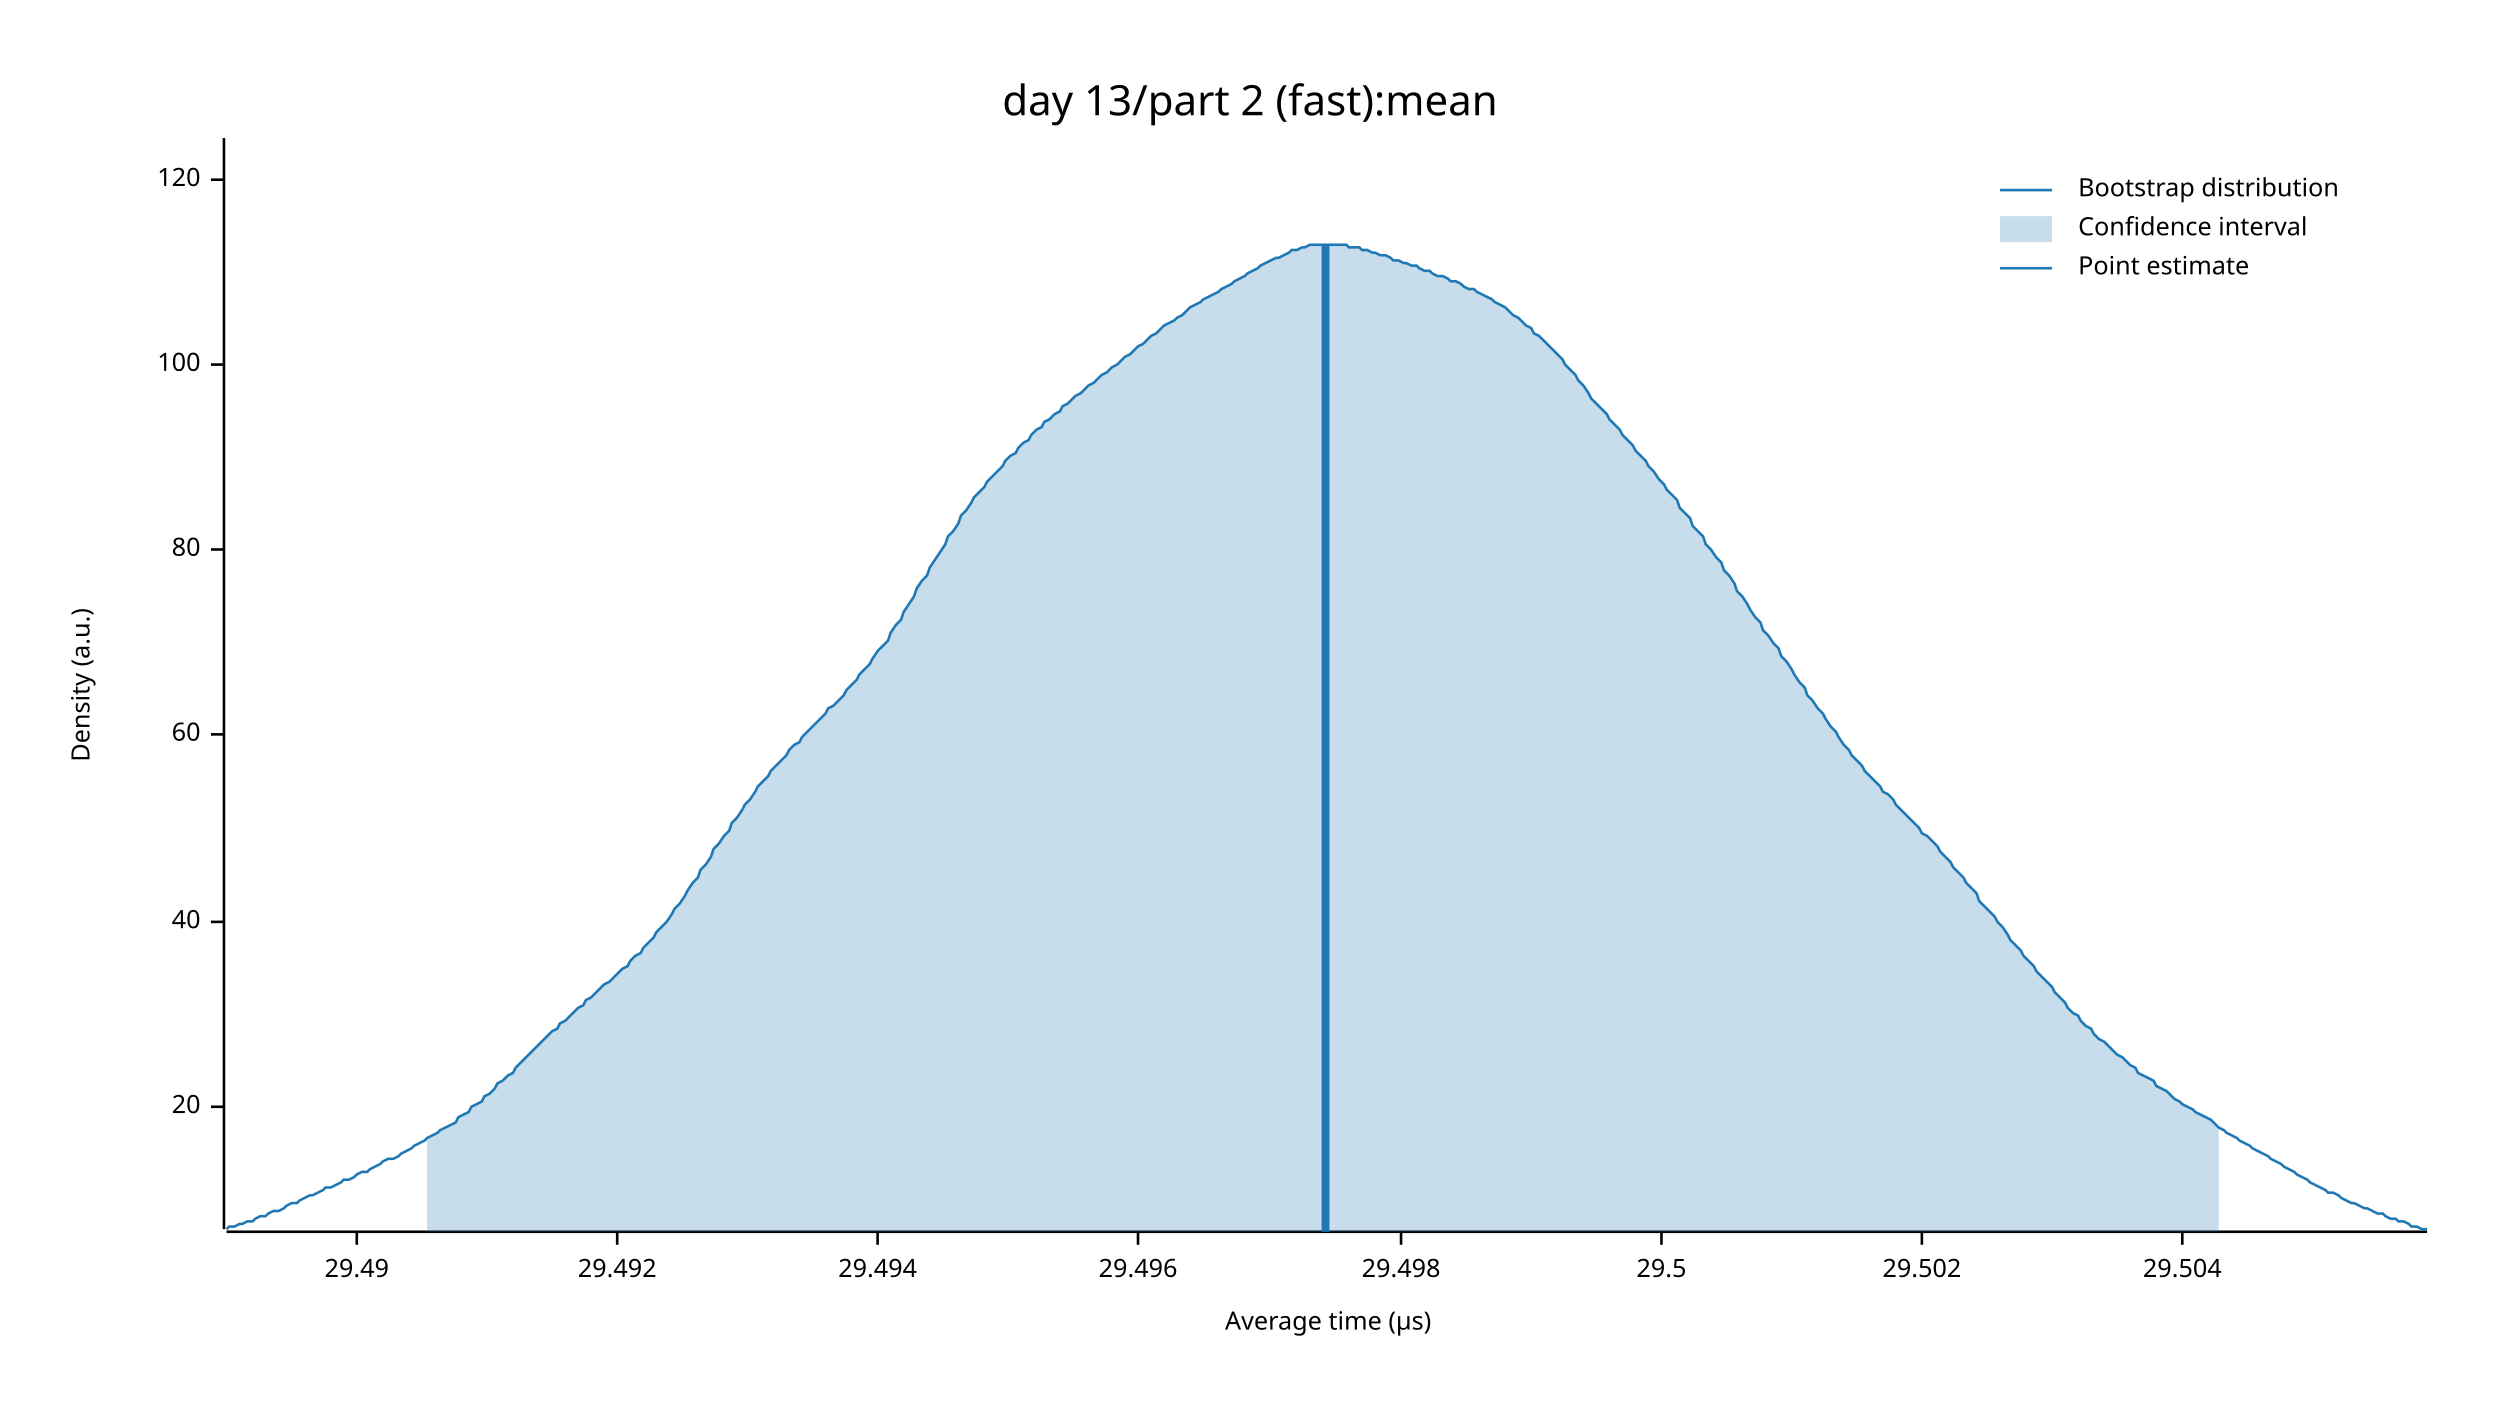
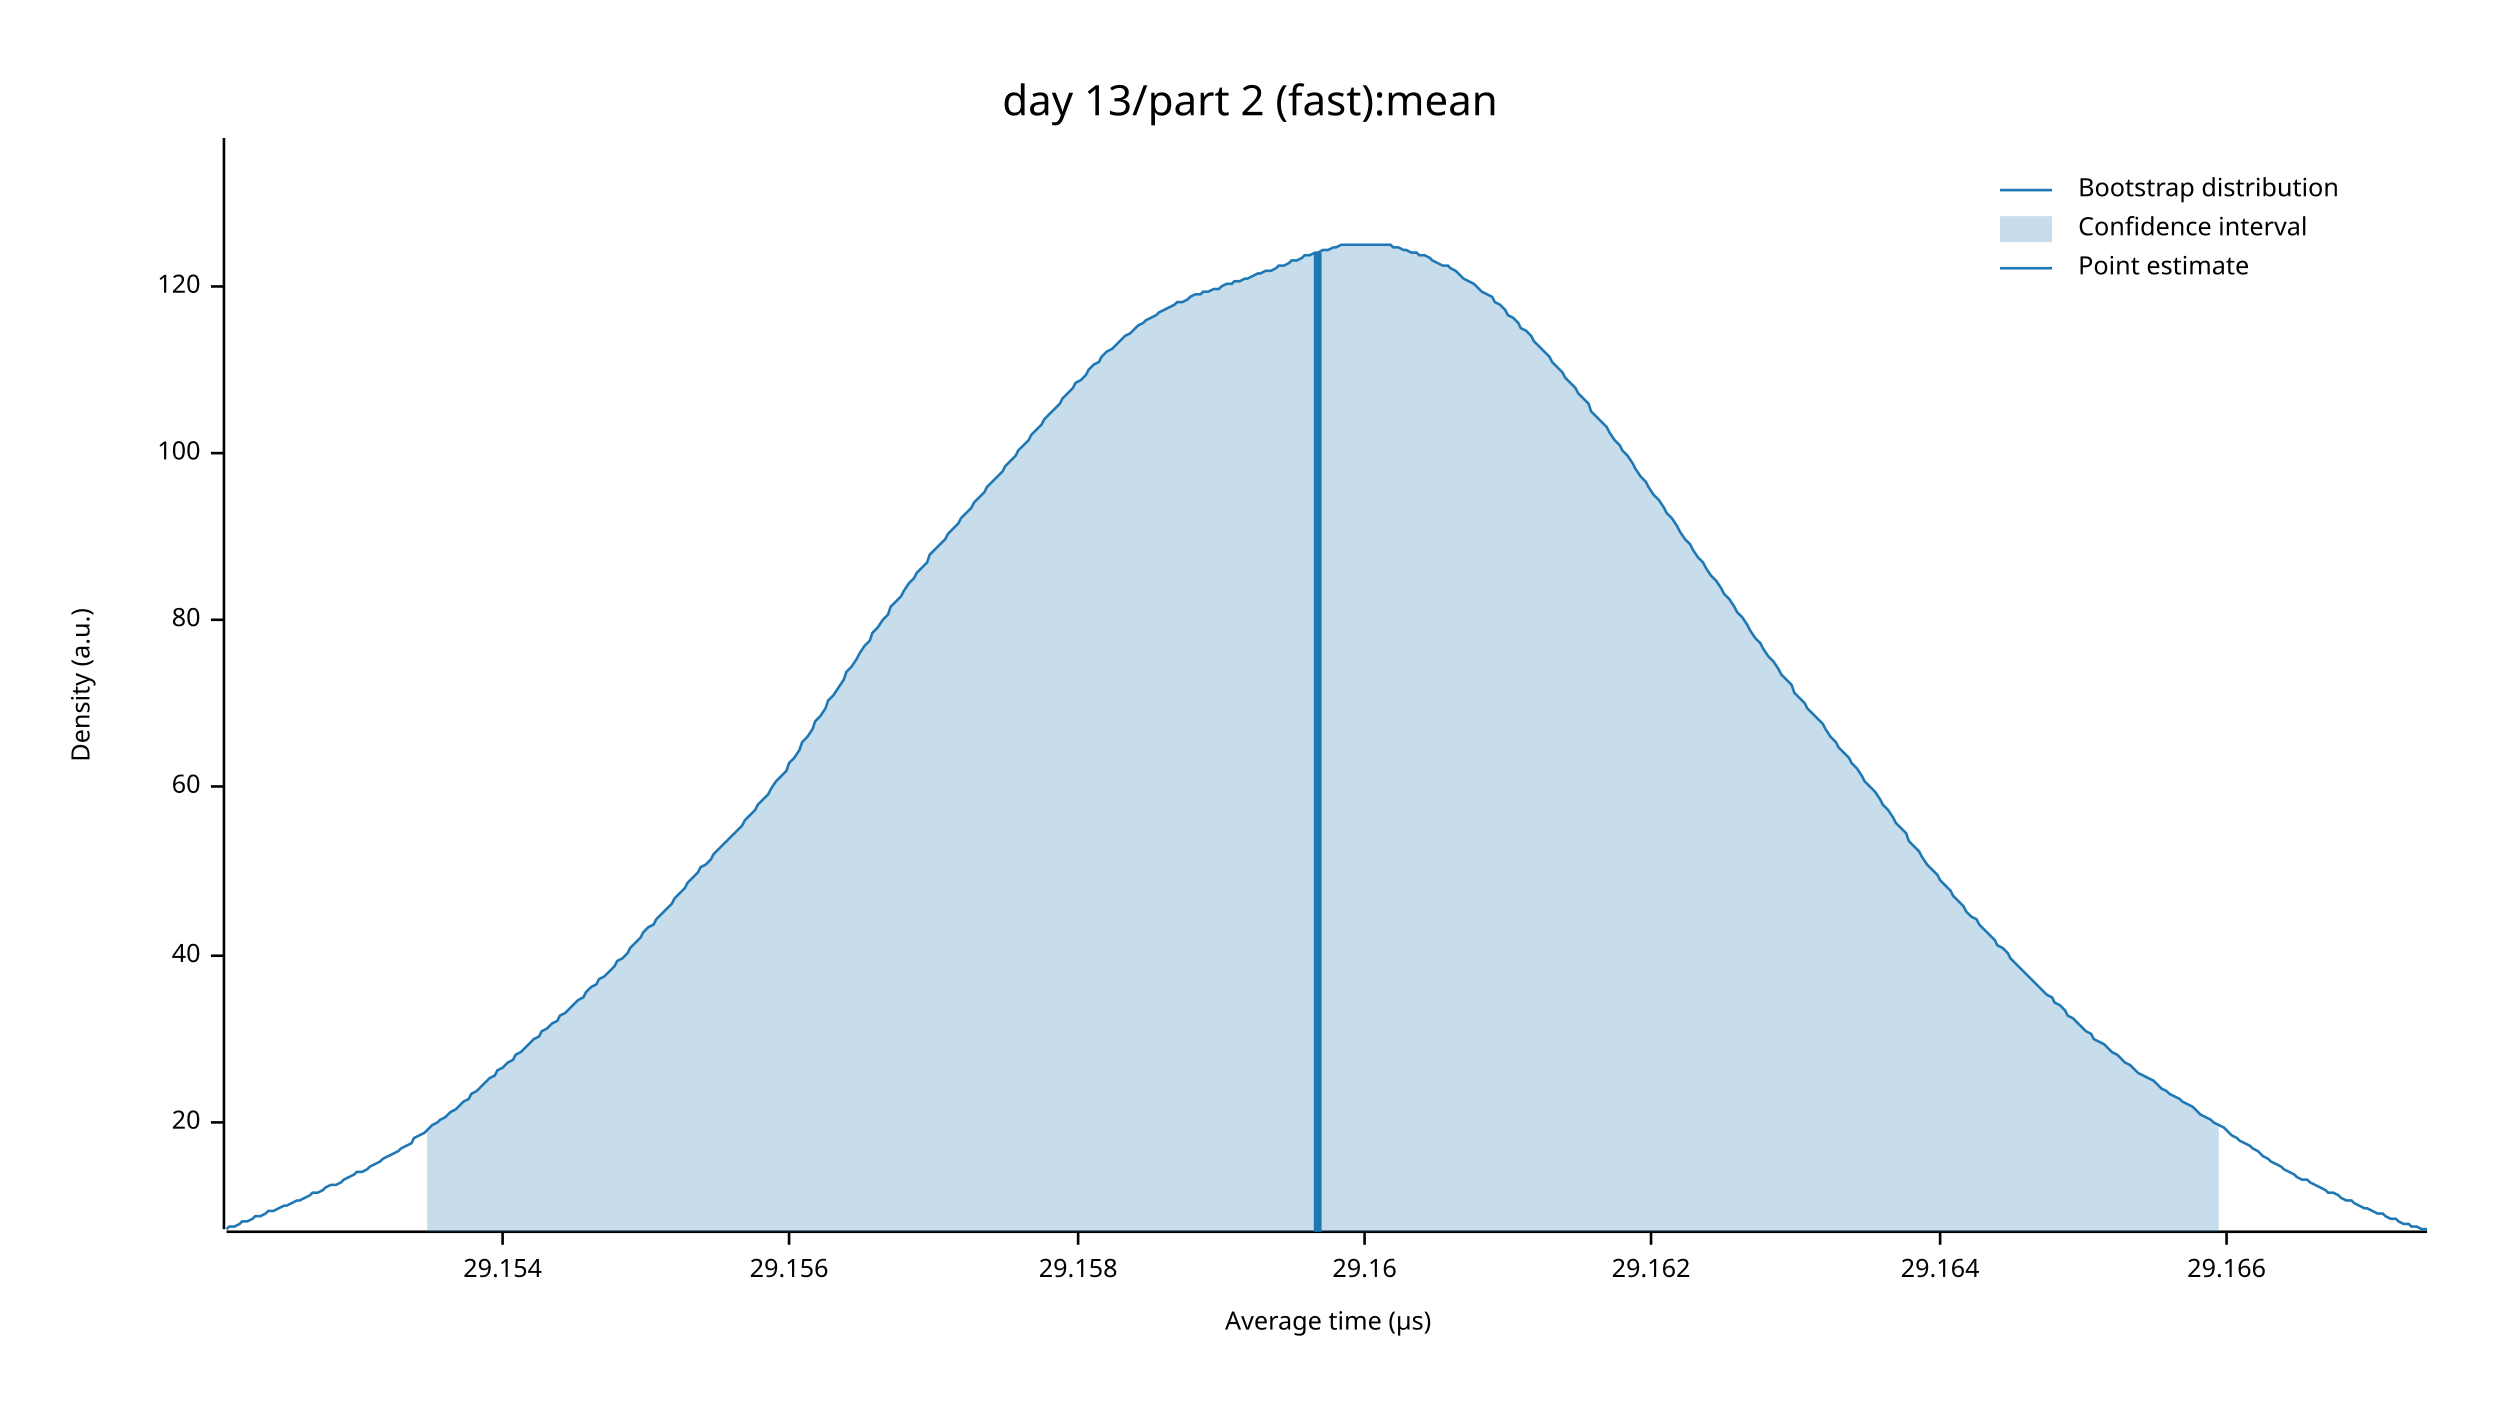
<svg xmlns="http://www.w3.org/2000/svg" width="960" height="540" viewBox="0 0 960 540">
  <text x="480" y="32" dy="0.76em" text-anchor="middle" font-family="sans-serif" font-size="16.129" opacity="1" fill="#000000">
day 13/part 2 (fast):mean
</text>
  <text x="27" y="263" dy="0.76em" text-anchor="middle" font-family="sans-serif" font-size="9.677" opacity="1" fill="#000000" transform="rotate(270, 27, 263)">
Density (a.u.)
</text>
  <text x="510" y="513" dy="-0.5ex" text-anchor="middle" font-family="sans-serif" font-size="9.677" opacity="1" fill="#000000">
Average time (µs)
</text>
  <polyline fill="none" opacity="1" stroke="#000000" stroke-width="1" points="86,53 86,472 " />
-   <text x="77" y="425" dy="0.5ex" text-anchor="end" font-family="sans-serif" font-size="9.677" opacity="1" fill="#000000">
+   <text x="77" y="431" dy="0.5ex" text-anchor="end" font-family="sans-serif" font-size="9.677" opacity="1" fill="#000000">
20
</text>
-   <polyline fill="none" opacity="1" stroke="#000000" stroke-width="1" points="81,425 86,425 " />
-   <text x="77" y="354" dy="0.5ex" text-anchor="end" font-family="sans-serif" font-size="9.677" opacity="1" fill="#000000">
+   <polyline fill="none" opacity="1" stroke="#000000" stroke-width="1" points="81,431 86,431 " />
+   <text x="77" y="367" dy="0.5ex" text-anchor="end" font-family="sans-serif" font-size="9.677" opacity="1" fill="#000000">
40
</text>
-   <polyline fill="none" opacity="1" stroke="#000000" stroke-width="1" points="81,354 86,354 " />
-   <text x="77" y="282" dy="0.5ex" text-anchor="end" font-family="sans-serif" font-size="9.677" opacity="1" fill="#000000">
+   <polyline fill="none" opacity="1" stroke="#000000" stroke-width="1" points="81,367 86,367 " />
+   <text x="77" y="302" dy="0.5ex" text-anchor="end" font-family="sans-serif" font-size="9.677" opacity="1" fill="#000000">
60
</text>
-   <polyline fill="none" opacity="1" stroke="#000000" stroke-width="1" points="81,282 86,282 " />
-   <text x="77" y="211" dy="0.5ex" text-anchor="end" font-family="sans-serif" font-size="9.677" opacity="1" fill="#000000">
+   <polyline fill="none" opacity="1" stroke="#000000" stroke-width="1" points="81,302 86,302 " />
+   <text x="77" y="238" dy="0.5ex" text-anchor="end" font-family="sans-serif" font-size="9.677" opacity="1" fill="#000000">
80
</text>
-   <polyline fill="none" opacity="1" stroke="#000000" stroke-width="1" points="81,211 86,211 " />
-   <text x="77" y="140" dy="0.5ex" text-anchor="end" font-family="sans-serif" font-size="9.677" opacity="1" fill="#000000">
+   <polyline fill="none" opacity="1" stroke="#000000" stroke-width="1" points="81,238 86,238 " />
+   <text x="77" y="174" dy="0.5ex" text-anchor="end" font-family="sans-serif" font-size="9.677" opacity="1" fill="#000000">
100
</text>
-   <polyline fill="none" opacity="1" stroke="#000000" stroke-width="1" points="81,140 86,140 " />
-   <text x="77" y="69" dy="0.5ex" text-anchor="end" font-family="sans-serif" font-size="9.677" opacity="1" fill="#000000">
+   <polyline fill="none" opacity="1" stroke="#000000" stroke-width="1" points="81,174 86,174 " />
+   <text x="77" y="110" dy="0.5ex" text-anchor="end" font-family="sans-serif" font-size="9.677" opacity="1" fill="#000000">
120
</text>
-   <polyline fill="none" opacity="1" stroke="#000000" stroke-width="1" points="81,69 86,69 " />
+   <polyline fill="none" opacity="1" stroke="#000000" stroke-width="1" points="81,110 86,110 " />
  <polyline fill="none" opacity="1" stroke="#000000" stroke-width="1" points="87,473 932,473 " />
-   <text x="137" y="483" dy="0.76em" text-anchor="middle" font-family="sans-serif" font-size="9.677" opacity="1" fill="#000000">
- 29.49
+   <text x="193" y="483" dy="0.76em" text-anchor="middle" font-family="sans-serif" font-size="9.677" opacity="1" fill="#000000">
+ 29.154
</text>
-   <polyline fill="none" opacity="1" stroke="#000000" stroke-width="1" points="137,473 137,478 " />
-   <text x="237" y="483" dy="0.76em" text-anchor="middle" font-family="sans-serif" font-size="9.677" opacity="1" fill="#000000">
- 29.492
+   <polyline fill="none" opacity="1" stroke="#000000" stroke-width="1" points="193,473 193,478 " />
+   <text x="303" y="483" dy="0.76em" text-anchor="middle" font-family="sans-serif" font-size="9.677" opacity="1" fill="#000000">
+ 29.156
</text>
-   <polyline fill="none" opacity="1" stroke="#000000" stroke-width="1" points="237,473 237,478 " />
-   <text x="337" y="483" dy="0.76em" text-anchor="middle" font-family="sans-serif" font-size="9.677" opacity="1" fill="#000000">
- 29.494
+   <polyline fill="none" opacity="1" stroke="#000000" stroke-width="1" points="303,473 303,478 " />
+   <text x="414" y="483" dy="0.76em" text-anchor="middle" font-family="sans-serif" font-size="9.677" opacity="1" fill="#000000">
+ 29.158
</text>
-   <polyline fill="none" opacity="1" stroke="#000000" stroke-width="1" points="337,473 337,478 " />
-   <text x="437" y="483" dy="0.76em" text-anchor="middle" font-family="sans-serif" font-size="9.677" opacity="1" fill="#000000">
- 29.496
+   <polyline fill="none" opacity="1" stroke="#000000" stroke-width="1" points="414,473 414,478 " />
+   <text x="524" y="483" dy="0.76em" text-anchor="middle" font-family="sans-serif" font-size="9.677" opacity="1" fill="#000000">
+ 29.16
</text>
-   <polyline fill="none" opacity="1" stroke="#000000" stroke-width="1" points="437,473 437,478 " />
-   <text x="538" y="483" dy="0.76em" text-anchor="middle" font-family="sans-serif" font-size="9.677" opacity="1" fill="#000000">
- 29.498
+   <polyline fill="none" opacity="1" stroke="#000000" stroke-width="1" points="524,473 524,478 " />
+   <text x="634" y="483" dy="0.76em" text-anchor="middle" font-family="sans-serif" font-size="9.677" opacity="1" fill="#000000">
+ 29.162
</text>
-   <polyline fill="none" opacity="1" stroke="#000000" stroke-width="1" points="538,473 538,478 " />
-   <text x="638" y="483" dy="0.76em" text-anchor="middle" font-family="sans-serif" font-size="9.677" opacity="1" fill="#000000">
- 29.5
+   <polyline fill="none" opacity="1" stroke="#000000" stroke-width="1" points="634,473 634,478 " />
+   <text x="745" y="483" dy="0.76em" text-anchor="middle" font-family="sans-serif" font-size="9.677" opacity="1" fill="#000000">
+ 29.164
</text>
-   <polyline fill="none" opacity="1" stroke="#000000" stroke-width="1" points="638,473 638,478 " />
-   <text x="738" y="483" dy="0.76em" text-anchor="middle" font-family="sans-serif" font-size="9.677" opacity="1" fill="#000000">
- 29.502
+   <polyline fill="none" opacity="1" stroke="#000000" stroke-width="1" points="745,473 745,478 " />
+   <text x="855" y="483" dy="0.76em" text-anchor="middle" font-family="sans-serif" font-size="9.677" opacity="1" fill="#000000">
+ 29.166
</text>
-   <polyline fill="none" opacity="1" stroke="#000000" stroke-width="1" points="738,473 738,478 " />
-   <text x="838" y="483" dy="0.76em" text-anchor="middle" font-family="sans-serif" font-size="9.677" opacity="1" fill="#000000">
- 29.504
- </text>
-   <polyline fill="none" opacity="1" stroke="#000000" stroke-width="1" points="838,473 838,478 " />
-   <polyline fill="none" opacity="1" stroke="#1F78B4" stroke-width="1" points="87,472 88,471 90,471 92,470 93,470 95,469 97,469 98,468 100,467 102,467 103,466 105,465 107,465 109,464 110,463 112,462 114,462 115,461 117,460 119,459 120,459 122,458 124,457 125,456 127,456 129,455 131,454 132,453 134,453 136,452 137,451 139,450 141,450 142,449 144,448 146,447 147,446 149,445 151,445 153,444 154,443 156,442 158,441 159,440 161,439 163,438 164,437 166,436 168,435 169,434 171,433 173,432 175,431 176,429 178,428 180,427 181,425 183,424 185,423 186,421 188,420 190,418 191,416 193,415 195,413 197,412 198,410 200,408 202,406 203,405 205,403 207,401 208,400 210,398 212,396 214,395 215,393 217,392 219,390 220,389 222,387 224,386 225,384 227,383 229,381 230,380 232,378 234,377 236,375 237,374 239,372 241,371 242,369 244,367 246,366 247,364 249,362 251,360 252,358 254,356 256,354 258,351 259,349 261,347 263,344 264,342 266,339 268,337 269,334 271,332 273,329 274,326 276,324 278,321 280,319 281,316 283,314 285,311 286,309 288,307 290,304 291,302 293,300 295,298 296,296 298,294 300,292 302,290 303,288 305,286 307,285 308,283 310,281 312,279 313,278 315,276 317,274 318,272 320,271 322,269 324,267 325,265 327,263 329,261 330,259 332,257 334,255 335,253 337,250 339,248 341,246 342,243 344,240 346,238 347,235 349,232 351,229 352,226 354,223 356,221 357,218 359,215 361,212 363,209 364,206 366,204 368,201 369,198 371,196 373,193 374,191 376,189 378,187 379,185 381,183 383,181 385,179 386,177 388,175 390,174 391,172 393,170 395,169 396,167 398,165 400,164 401,162 403,161 405,159 407,158 408,156 410,155 412,153 413,152 415,151 417,149 418,148 420,147 422,145 423,144 425,143 427,141 429,140 430,139 432,137 434,136 435,135 437,133 439,132 440,131 442,129 444,128 445,127 447,125 449,124 451,123 452,122 454,121 456,119 457,118 459,117 461,116 462,115 464,114 466,113 468,112 469,111 471,110 473,109 474,108 476,107 478,106 479,105 481,104 483,103 484,102 486,101 488,100 490,99 491,99 493,98 495,97 496,96 498,96 500,95 501,95 503,94 505,94 506,94 508,94 510,94 512,94 513,94 515,94 517,94 518,95 520,95 522,95 523,96 525,96 527,97 528,97 530,98 532,98 534,99 535,100 537,100 539,101 540,101 542,102 544,102 545,103 547,104 549,104 550,105 552,106 554,106 556,107 557,108 559,108 561,109 562,110 564,111 566,111 567,112 569,113 571,114 573,115 574,116 576,117 578,118 579,119 581,121 583,122 584,123 586,125 588,126 589,128 591,129 593,131 595,133 596,134 598,136 600,138 601,140 603,142 605,144 606,146 608,148 610,151 611,153 613,155 615,157 617,159 618,161 620,163 622,165 623,167 625,169 627,171 628,173 630,175 632,177 633,179 635,181 637,184 639,186 640,188 642,190 644,192 645,195 647,197 649,199 650,202 652,204 654,206 655,209 657,211 659,214 661,216 662,219 664,221 666,224 667,227 669,229 671,232 672,234 674,237 676,239 677,242 679,244 681,247 683,249 684,252 686,254 688,257 689,259 691,262 693,264 694,267 696,269 698,272 700,274 701,276 703,279 705,281 706,283 708,286 710,288 711,290 713,292 715,294 716,296 718,298 720,300 722,302 723,304 725,305 727,307 728,309 730,311 732,313 733,314 735,316 737,318 738,320 740,321 742,323 744,325 745,327 747,329 749,331 750,333 752,335 754,337 755,339 757,341 759,343 760,346 762,348 764,350 766,352 767,354 769,356 771,359 772,361 774,363 776,365 777,367 779,369 781,371 782,373 784,375 786,377 788,379 789,381 791,383 793,385 794,387 796,389 798,390 799,392 801,394 803,395 804,397 806,399 808,400 810,402 811,403 813,405 815,406 816,407 818,409 820,410 821,412 823,413 825,414 827,415 828,417 830,418 832,419 833,420 835,422 837,423 838,424 840,425 842,426 843,427 845,428 847,429 849,430 850,431 852,433 854,434 855,435 857,436 859,437 860,438 862,439 864,440 865,441 867,442 869,443 871,444 872,445 874,446 876,447 877,448 879,449 881,450 882,451 884,452 886,453 887,454 889,455 891,456 893,457 894,458 896,458 898,459 899,460 901,461 903,462 904,462 906,463 908,464 909,464 911,465 913,466 915,466 916,467 918,468 920,468 921,469 923,469 925,470 926,471 928,471 930,472 932,472 " />
-   <polygon opacity="0.25" fill="#1F78B4" points="164,437 166,436 168,435 169,434 171,433 173,432 175,431 176,429 178,428 180,427 181,425 183,424 185,423 186,421 188,420 190,418 191,416 193,415 195,413 197,412 198,410 200,408 202,406 203,405 205,403 207,401 208,400 210,398 212,396 214,395 215,393 217,392 219,390 220,389 222,387 224,386 225,384 227,383 229,381 230,380 232,378 234,377 236,375 237,374 239,372 241,371 242,369 244,367 246,366 247,364 249,362 251,360 252,358 254,356 256,354 258,351 259,349 261,347 263,344 264,342 266,339 268,337 269,334 271,332 273,329 274,326 276,324 278,321 280,319 281,316 283,314 285,311 286,309 288,307 290,304 291,302 293,300 295,298 296,296 298,294 300,292 302,290 303,288 305,286 307,285 308,283 310,281 312,279 313,278 315,276 317,274 318,272 320,271 322,269 324,267 325,265 327,263 329,261 330,259 332,257 334,255 335,253 337,250 339,248 341,246 342,243 344,240 346,238 347,235 349,232 351,229 352,226 354,223 356,221 357,218 359,215 361,212 363,209 364,206 366,204 368,201 369,198 371,196 373,193 374,191 376,189 378,187 379,185 381,183 383,181 385,179 386,177 388,175 390,174 391,172 393,170 395,169 396,167 398,165 400,164 401,162 403,161 405,159 407,158 408,156 410,155 412,153 413,152 415,151 417,149 418,148 420,147 422,145 423,144 425,143 427,141 429,140 430,139 432,137 434,136 435,135 437,133 439,132 440,131 442,129 444,128 445,127 447,125 449,124 451,123 452,122 454,121 456,119 457,118 459,117 461,116 462,115 464,114 466,113 468,112 469,111 471,110 473,109 474,108 476,107 478,106 479,105 481,104 483,103 484,102 486,101 488,100 490,99 491,99 493,98 495,97 496,96 498,96 500,95 501,95 503,94 505,94 506,94 508,94 510,94 512,94 513,94 515,94 517,94 518,95 520,95 522,95 523,96 525,96 527,97 528,97 530,98 532,98 534,99 535,100 537,100 539,101 540,101 542,102 544,102 545,103 547,104 549,104 550,105 552,106 554,106 556,107 557,108 559,108 561,109 562,110 564,111 566,111 567,112 569,113 571,114 573,115 574,116 576,117 578,118 579,119 581,121 583,122 584,123 586,125 588,126 589,128 591,129 593,131 595,133 596,134 598,136 600,138 601,140 603,142 605,144 606,146 608,148 610,151 611,153 613,155 615,157 617,159 618,161 620,163 622,165 623,167 625,169 627,171 628,173 630,175 632,177 633,179 635,181 637,184 639,186 640,188 642,190 644,192 645,195 647,197 649,199 650,202 652,204 654,206 655,209 657,211 659,214 661,216 662,219 664,221 666,224 667,227 669,229 671,232 672,234 674,237 676,239 677,242 679,244 681,247 683,249 684,252 686,254 688,257 689,259 691,262 693,264 694,267 696,269 698,272 700,274 701,276 703,279 705,281 706,283 708,286 710,288 711,290 713,292 715,294 716,296 718,298 720,300 722,302 723,304 725,305 727,307 728,309 730,311 732,313 733,314 735,316 737,318 738,320 740,321 742,323 744,325 745,327 747,329 749,331 750,333 752,335 754,337 755,339 757,341 759,343 760,346 762,348 764,350 766,352 767,354 769,356 771,359 772,361 774,363 776,365 777,367 779,369 781,371 782,373 784,375 786,377 788,379 789,381 791,383 793,385 794,387 796,389 798,390 799,392 801,394 803,395 804,397 806,399 808,400 810,402 811,403 813,405 815,406 816,407 818,409 820,410 821,412 823,413 825,414 827,415 828,417 830,418 832,419 833,420 835,422 837,423 838,424 840,425 842,426 843,427 845,428 847,429 849,430 850,431 852,433 852,473 164,473 " />
-   <polyline fill="none" opacity="1" stroke="#1F78B4" stroke-width="3" points="509,473 509,94 " />
+   <polyline fill="none" opacity="1" stroke="#000000" stroke-width="1" points="855,473 855,478 " />
+   <polyline fill="none" opacity="1" stroke="#1F78B4" stroke-width="1" points="87,472 88,471 90,471 92,470 93,469 95,469 97,468 98,467 100,467 102,466 103,465 105,465 107,464 109,463 110,463 112,462 114,461 115,461 117,460 119,459 120,458 122,458 124,457 125,456 127,455 129,455 131,454 132,453 134,452 136,451 137,450 139,450 141,449 142,448 144,447 146,446 147,445 149,444 151,443 153,442 154,441 156,440 158,439 159,437 161,436 163,435 164,434 166,432 168,431 169,430 171,429 173,427 175,426 176,425 178,423 180,422 181,420 183,419 185,417 186,416 188,414 190,413 191,411 193,410 195,408 197,407 198,405 200,404 202,402 203,401 205,399 207,398 208,396 210,395 212,393 214,392 215,390 217,389 219,387 220,386 222,384 224,383 225,381 227,379 229,378 230,376 232,375 234,373 236,371 237,369 239,368 241,366 242,364 244,362 246,360 247,358 249,356 251,355 252,353 254,351 256,349 258,347 259,345 261,343 263,341 264,339 266,337 268,335 269,333 271,332 273,330 274,328 276,326 278,324 280,322 281,321 283,319 285,317 286,315 288,313 290,311 291,309 293,307 295,305 296,303 298,300 300,298 302,296 303,293 305,291 307,288 308,285 310,283 312,280 313,277 315,275 317,272 318,269 320,267 322,264 324,261 325,258 327,256 329,253 330,251 332,248 334,246 335,243 337,241 339,238 341,236 342,233 344,231 346,229 347,227 349,224 351,222 352,220 354,218 356,216 357,213 359,211 361,209 363,207 364,205 366,203 368,201 369,199 371,197 373,195 374,193 376,191 378,189 379,187 381,185 383,183 385,181 386,179 388,177 390,175 391,173 393,171 395,169 396,167 398,165 400,163 401,161 403,159 405,157 407,155 408,153 410,151 412,149 413,147 415,146 417,144 418,142 420,140 422,139 423,137 425,135 427,134 429,132 430,131 432,129 434,128 435,127 437,125 439,124 440,123 442,122 444,121 445,120 447,119 449,118 451,117 452,116 454,116 456,115 457,114 459,113 461,113 462,112 464,112 466,111 468,111 469,110 471,109 473,109 474,108 476,108 478,107 479,107 481,106 483,105 484,105 486,104 488,104 490,103 491,102 493,102 495,101 496,100 498,100 500,99 501,98 503,98 505,97 506,97 508,96 510,96 512,95 513,95 515,94 517,94 518,94 520,94 522,94 523,94 525,94 527,94 528,94 530,94 532,94 534,94 535,95 537,95 539,96 540,96 542,97 544,97 545,98 547,98 549,99 550,100 552,101 554,102 556,102 557,103 559,104 561,106 562,107 564,108 566,109 567,110 569,112 571,113 573,114 574,116 576,117 578,119 579,121 581,122 583,124 584,126 586,127 588,129 589,131 591,133 593,135 595,137 596,139 598,141 600,143 601,145 603,147 605,149 606,151 608,153 610,155 611,158 613,160 615,162 617,164 618,166 620,169 622,171 623,173 625,175 627,178 628,180 630,183 632,185 633,187 635,190 637,192 639,195 640,197 642,199 644,202 645,204 647,207 649,209 650,211 652,214 654,216 655,218 657,221 659,223 661,226 662,228 664,230 666,233 667,235 669,237 671,240 672,242 674,245 676,247 677,249 679,252 681,254 683,257 684,259 686,261 688,263 689,266 691,268 693,270 694,272 696,274 698,276 700,278 701,280 703,283 705,285 706,287 708,289 710,291 711,293 713,295 715,298 716,300 718,302 720,304 722,307 723,309 725,311 727,314 728,316 730,318 732,320 733,323 735,325 737,327 738,329 740,332 742,334 744,336 745,338 747,340 749,342 750,344 752,346 754,348 755,350 757,352 759,353 760,355 762,357 764,359 766,361 767,363 769,364 771,366 772,368 774,370 776,372 777,373 779,375 781,377 782,378 784,380 786,382 788,383 789,385 791,386 793,388 794,390 796,391 798,393 799,394 801,396 803,397 804,399 806,400 808,401 810,403 811,404 813,405 815,407 816,408 818,409 820,411 821,412 823,413 825,414 827,415 828,416 830,418 832,419 833,420 835,421 837,422 838,423 840,424 842,425 843,426 845,428 847,429 849,430 850,431 852,432 854,433 855,434 857,436 859,437 860,438 862,439 864,440 865,441 867,442 869,444 871,445 872,446 874,447 876,448 877,449 879,450 881,451 882,452 884,453 886,453 887,454 889,455 891,456 893,457 894,458 896,458 898,459 899,460 901,461 903,461 904,462 906,463 908,464 909,464 911,465 913,466 915,466 916,467 918,468 920,468 921,469 923,470 925,470 926,471 928,471 930,472 932,472 " />
+   <polygon opacity="0.25" fill="#1F78B4" points="164,434 166,432 168,431 169,430 171,429 173,427 175,426 176,425 178,423 180,422 181,420 183,419 185,417 186,416 188,414 190,413 191,411 193,410 195,408 197,407 198,405 200,404 202,402 203,401 205,399 207,398 208,396 210,395 212,393 214,392 215,390 217,389 219,387 220,386 222,384 224,383 225,381 227,379 229,378 230,376 232,375 234,373 236,371 237,369 239,368 241,366 242,364 244,362 246,360 247,358 249,356 251,355 252,353 254,351 256,349 258,347 259,345 261,343 263,341 264,339 266,337 268,335 269,333 271,332 273,330 274,328 276,326 278,324 280,322 281,321 283,319 285,317 286,315 288,313 290,311 291,309 293,307 295,305 296,303 298,300 300,298 302,296 303,293 305,291 307,288 308,285 310,283 312,280 313,277 315,275 317,272 318,269 320,267 322,264 324,261 325,258 327,256 329,253 330,251 332,248 334,246 335,243 337,241 339,238 341,236 342,233 344,231 346,229 347,227 349,224 351,222 352,220 354,218 356,216 357,213 359,211 361,209 363,207 364,205 366,203 368,201 369,199 371,197 373,195 374,193 376,191 378,189 379,187 381,185 383,183 385,181 386,179 388,177 390,175 391,173 393,171 395,169 396,167 398,165 400,163 401,161 403,159 405,157 407,155 408,153 410,151 412,149 413,147 415,146 417,144 418,142 420,140 422,139 423,137 425,135 427,134 429,132 430,131 432,129 434,128 435,127 437,125 439,124 440,123 442,122 444,121 445,120 447,119 449,118 451,117 452,116 454,116 456,115 457,114 459,113 461,113 462,112 464,112 466,111 468,111 469,110 471,109 473,109 474,108 476,108 478,107 479,107 481,106 483,105 484,105 486,104 488,104 490,103 491,102 493,102 495,101 496,100 498,100 500,99 501,98 503,98 505,97 506,97 508,96 510,96 512,95 513,95 515,94 517,94 518,94 520,94 522,94 523,94 525,94 527,94 528,94 530,94 532,94 534,94 535,95 537,95 539,96 540,96 542,97 544,97 545,98 547,98 549,99 550,100 552,101 554,102 556,102 557,103 559,104 561,106 562,107 564,108 566,109 567,110 569,112 571,113 573,114 574,116 576,117 578,119 579,121 581,122 583,124 584,126 586,127 588,129 589,131 591,133 593,135 595,137 596,139 598,141 600,143 601,145 603,147 605,149 606,151 608,153 610,155 611,158 613,160 615,162 617,164 618,166 620,169 622,171 623,173 625,175 627,178 628,180 630,183 632,185 633,187 635,190 637,192 639,195 640,197 642,199 644,202 645,204 647,207 649,209 650,211 652,214 654,216 655,218 657,221 659,223 661,226 662,228 664,230 666,233 667,235 669,237 671,240 672,242 674,245 676,247 677,249 679,252 681,254 683,257 684,259 686,261 688,263 689,266 691,268 693,270 694,272 696,274 698,276 700,278 701,280 703,283 705,285 706,287 708,289 710,291 711,293 713,295 715,298 716,300 718,302 720,304 722,307 723,309 725,311 727,314 728,316 730,318 732,320 733,323 735,325 737,327 738,329 740,332 742,334 744,336 745,338 747,340 749,342 750,344 752,346 754,348 755,350 757,352 759,353 760,355 762,357 764,359 766,361 767,363 769,364 771,366 772,368 774,370 776,372 777,373 779,375 781,377 782,378 784,380 786,382 788,383 789,385 791,386 793,388 794,390 796,391 798,393 799,394 801,396 803,397 804,399 806,400 808,401 810,403 811,404 813,405 815,407 816,408 818,409 820,411 821,412 823,413 825,414 827,415 828,416 830,418 832,419 833,420 835,421 837,422 838,423 840,424 842,425 843,426 845,428 847,429 849,430 850,431 852,432 852,473 164,473 " />
+   <polyline fill="none" opacity="1" stroke="#1F78B4" stroke-width="3" points="506,473 506,97 " />
  <text x="798" y="68" dy="0.76em" text-anchor="start" font-family="sans-serif" font-size="9.677" opacity="1" fill="#000000">
Bootstrap distribution
</text>
  <text x="798" y="83" dy="0.76em" text-anchor="start" font-family="sans-serif" font-size="9.677" opacity="1" fill="#000000">
Confidence interval
</text>
  <text x="798" y="98" dy="0.76em" text-anchor="start" font-family="sans-serif" font-size="9.677" opacity="1" fill="#000000">
Point estimate
</text>
  <polyline fill="none" opacity="1" stroke="#1F78B4" stroke-width="1" points="768,73 788,73 " />
  <rect x="768" y="83" width="20" height="10" opacity="0.25" fill="#1F78B4" stroke="none" />
  <polyline fill="none" opacity="1" stroke="#1F78B4" stroke-width="1" points="768,103 788,103 " />
</svg>
